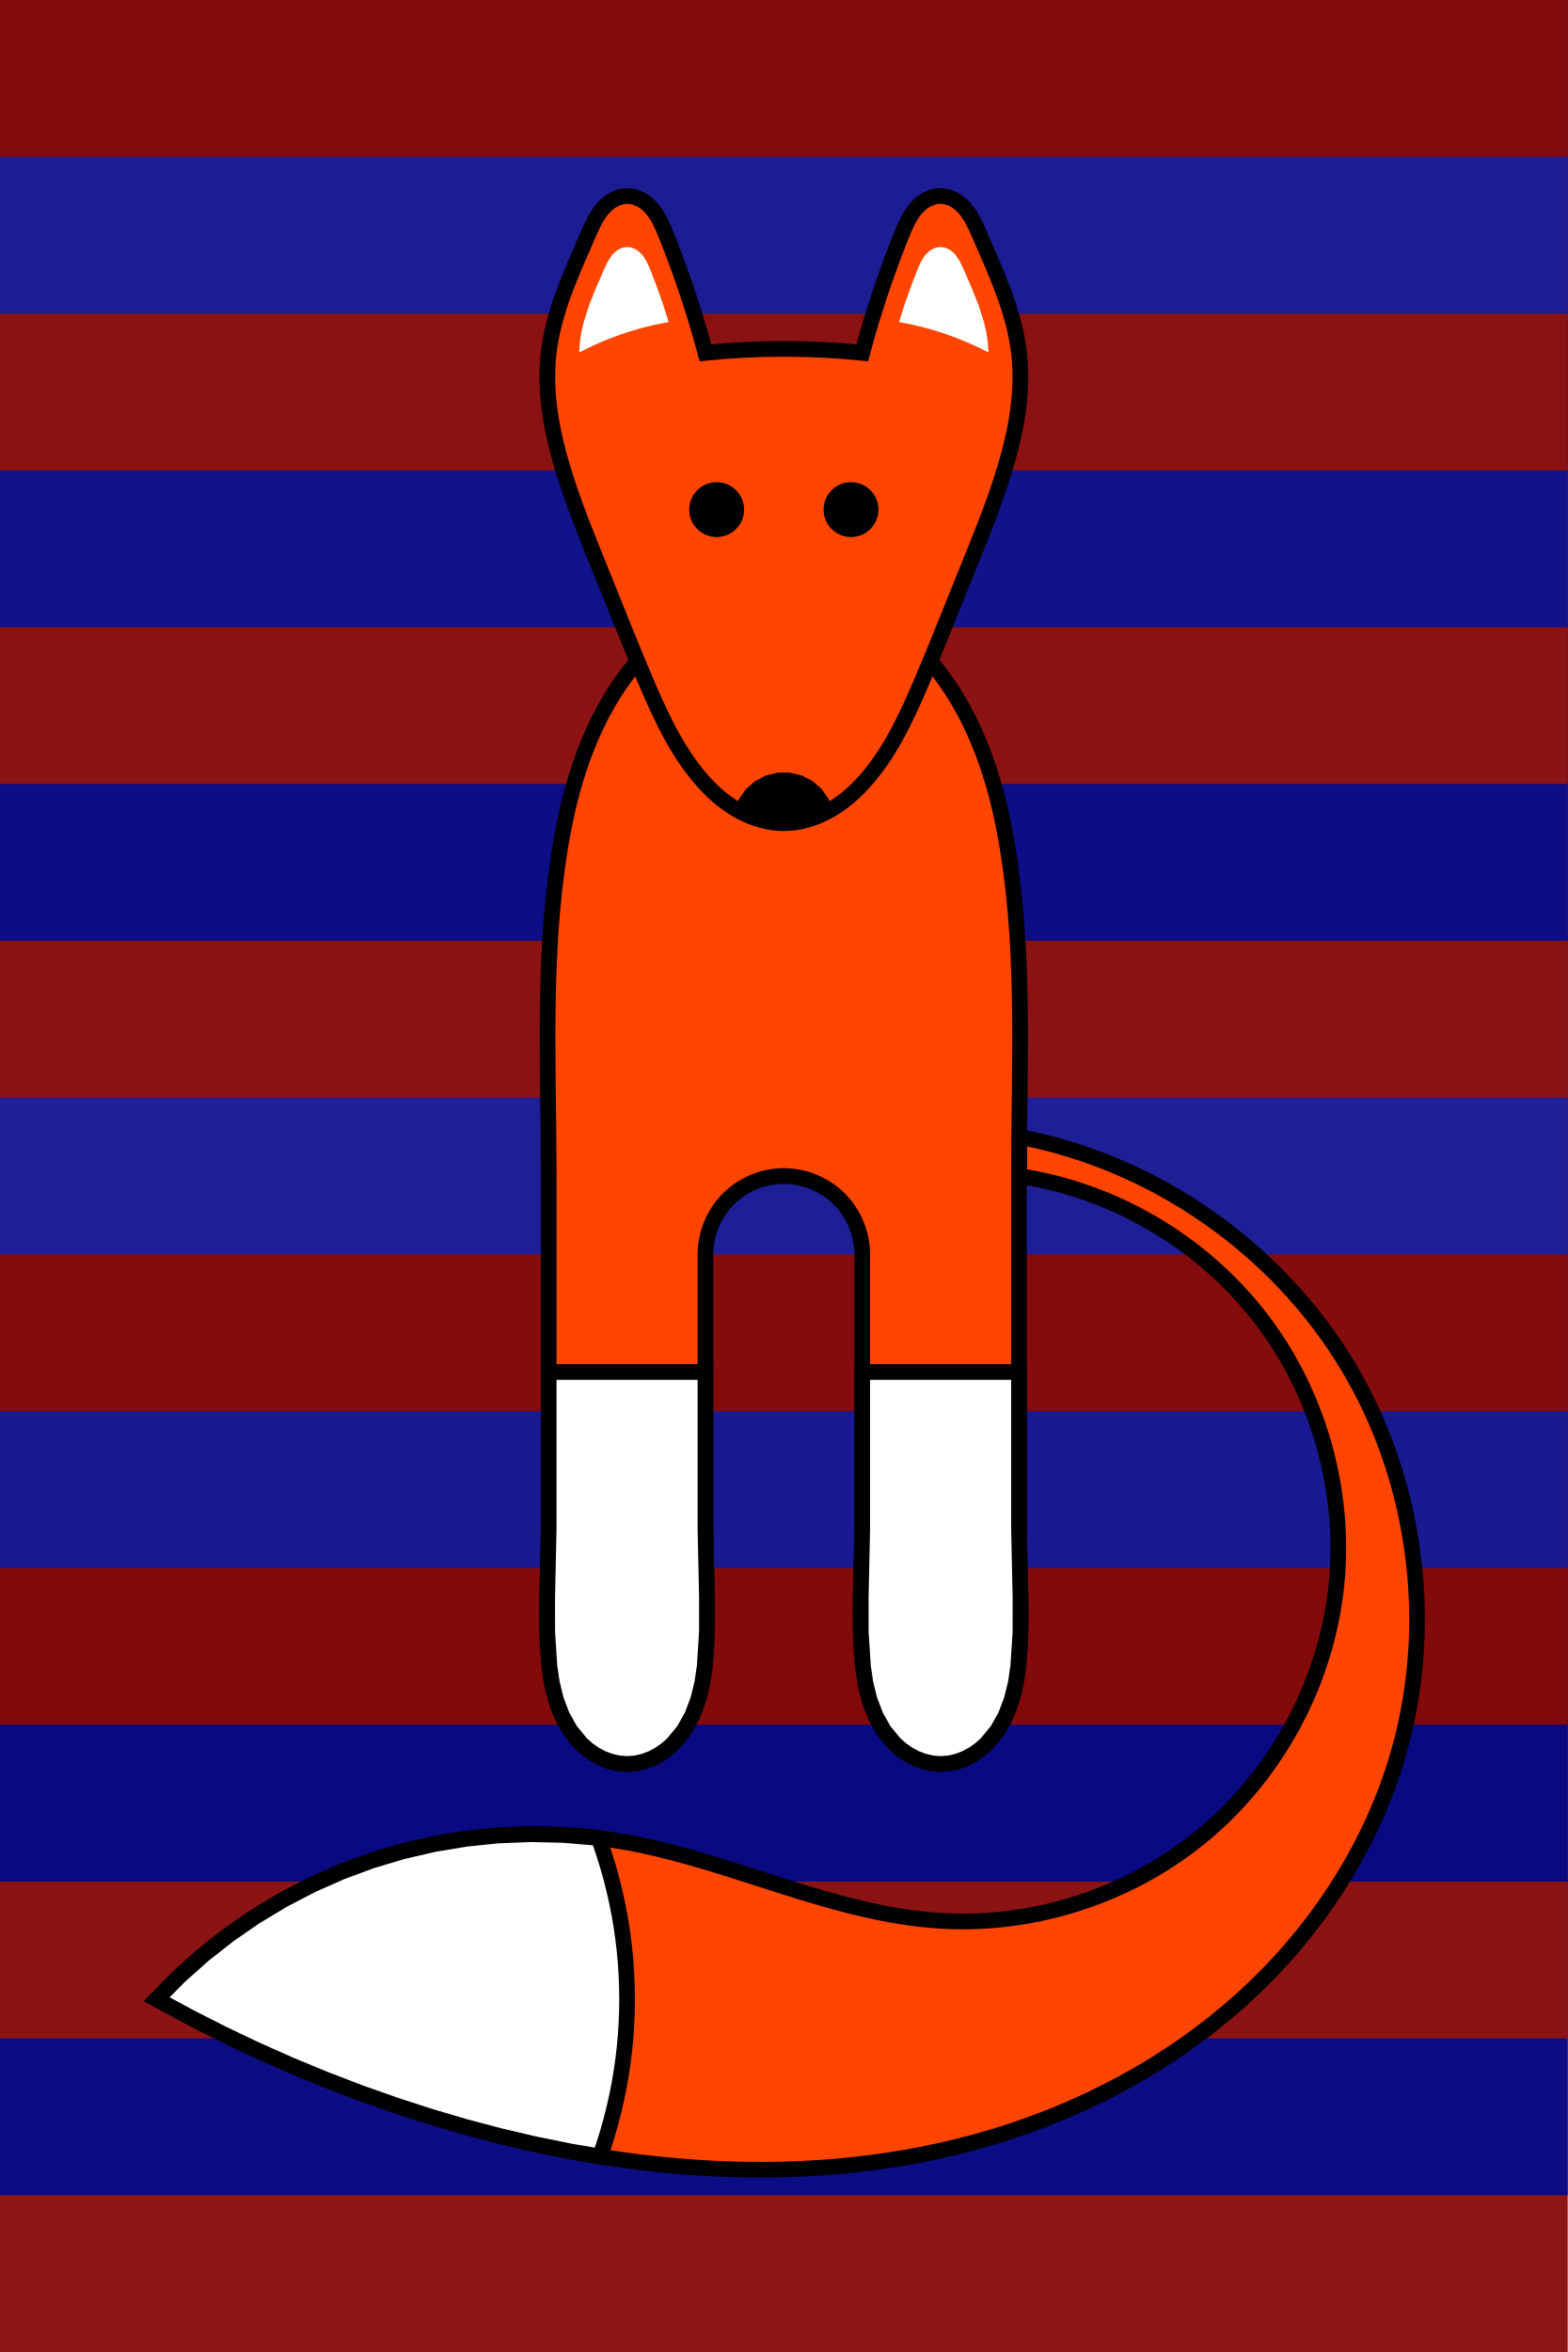
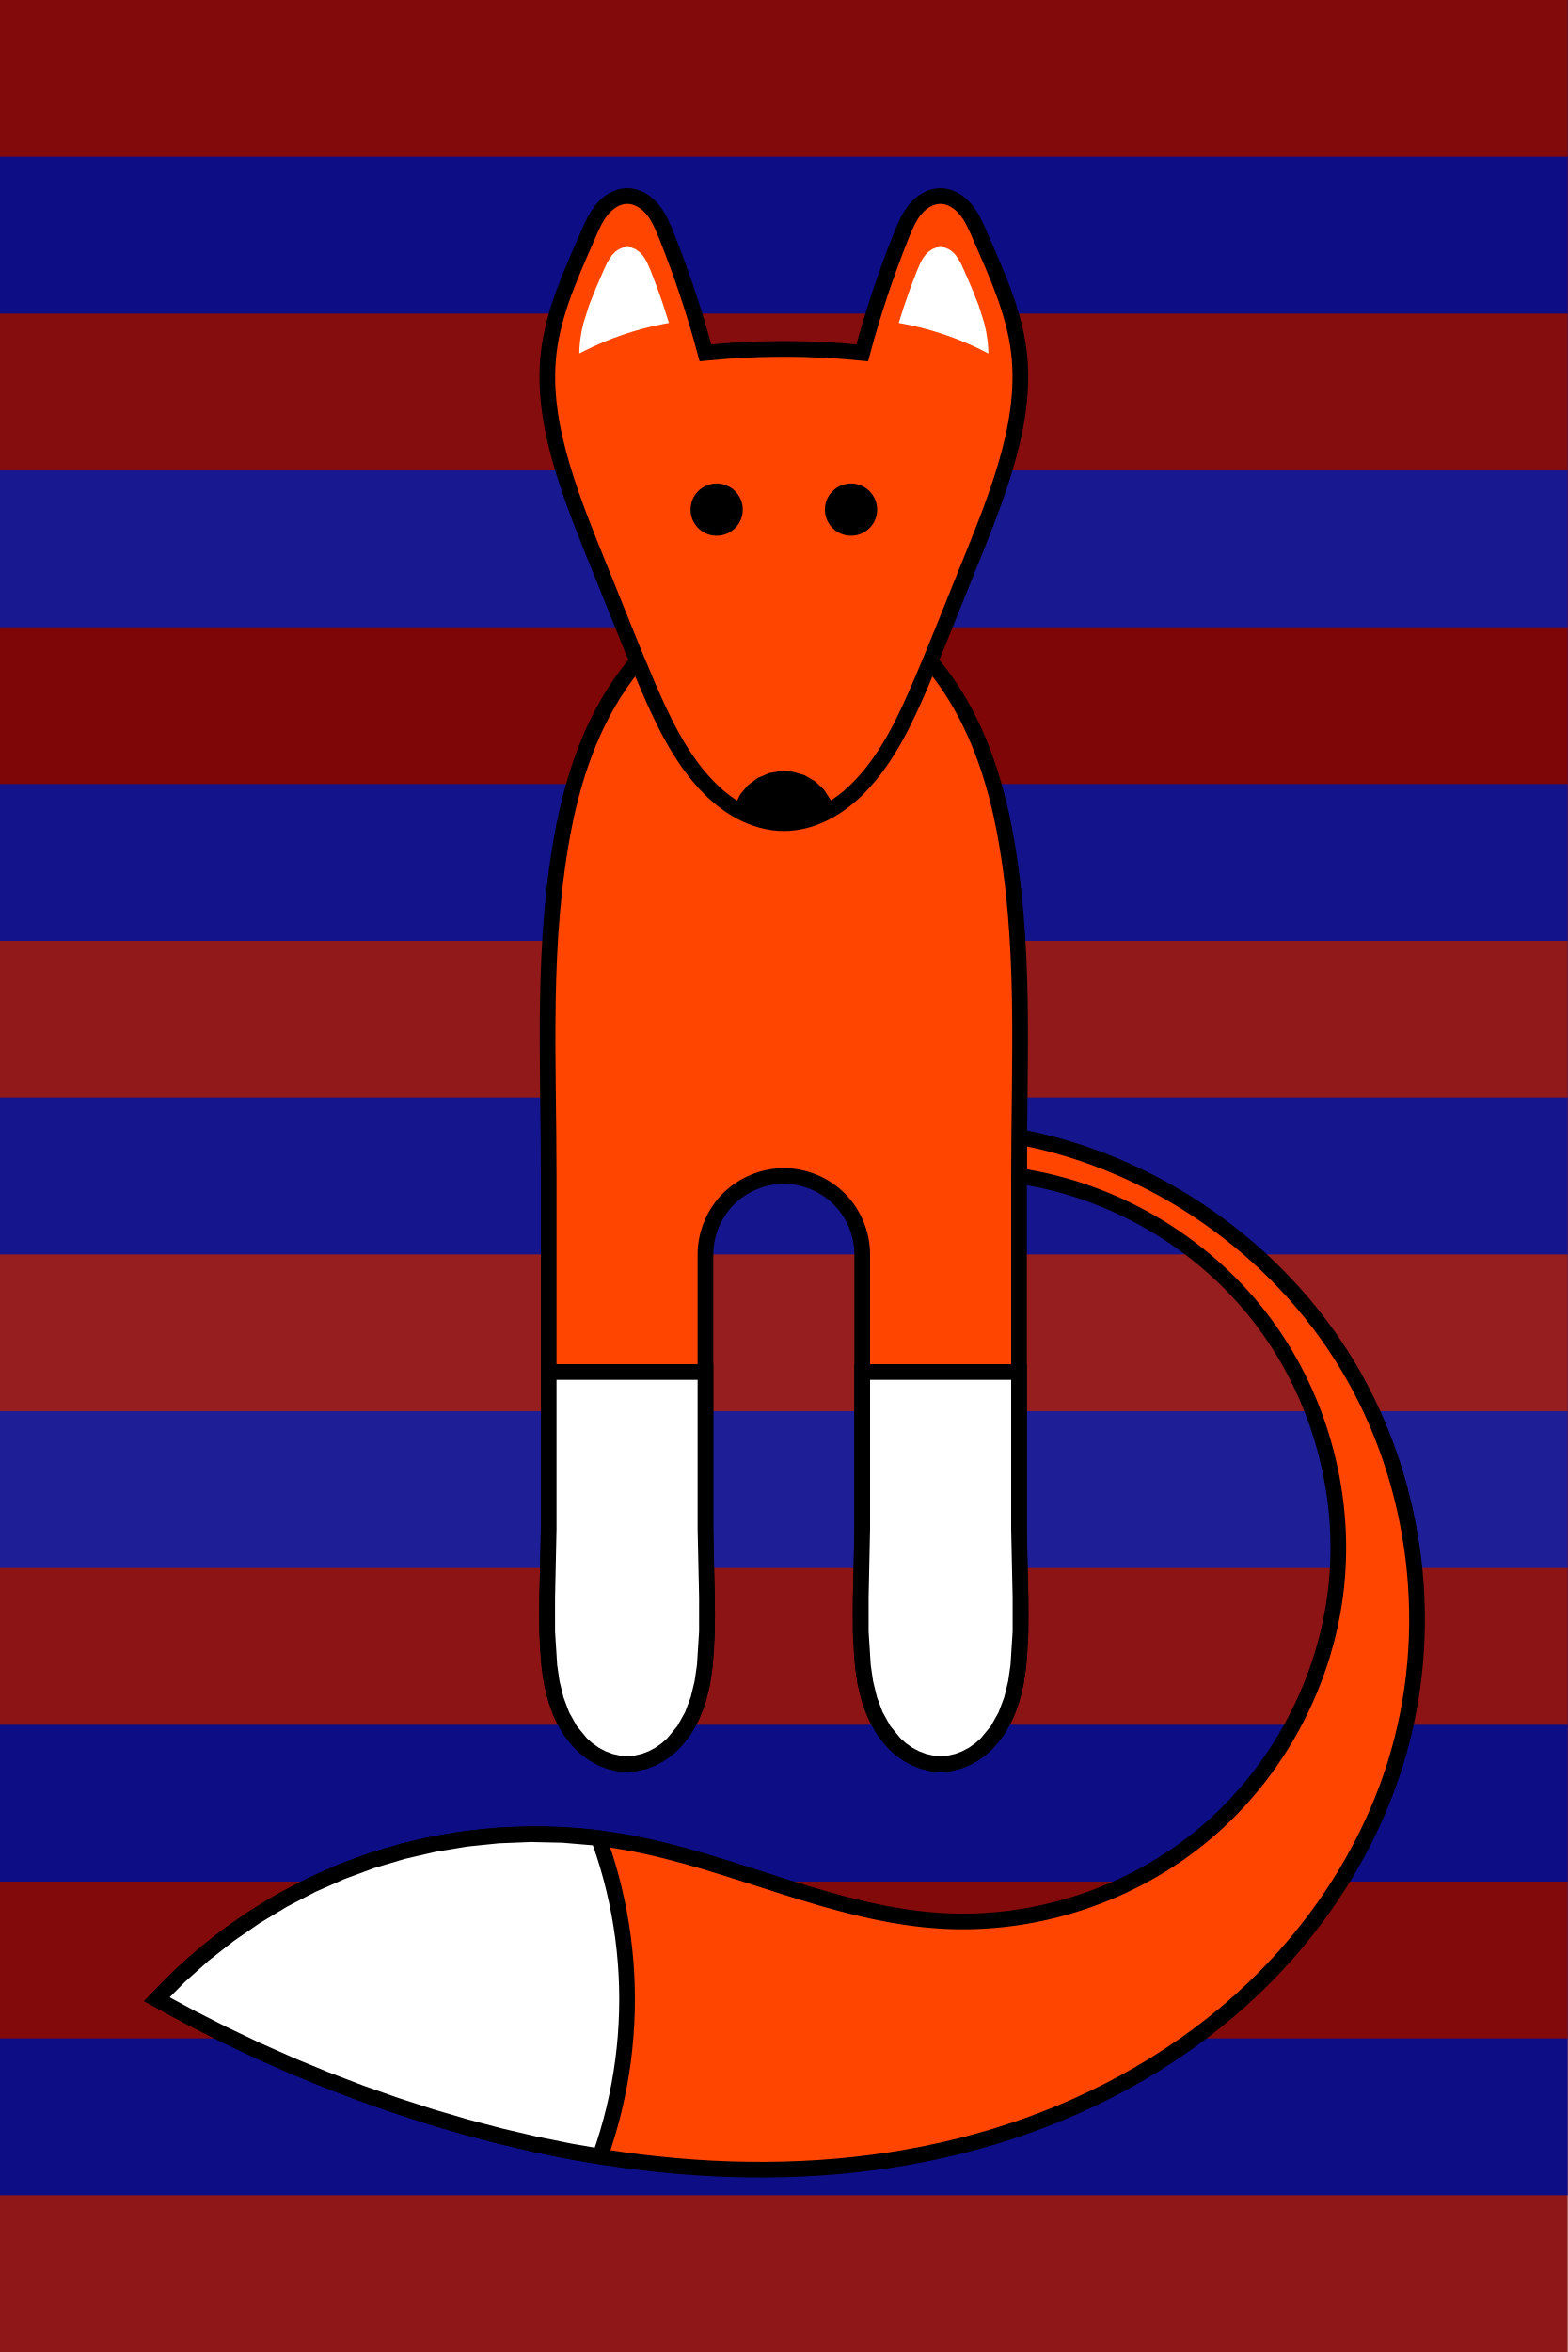
<svg xmlns="http://www.w3.org/2000/svg" version="1.1" width="400" height="600">
-   <rect x="0" y="0" width="400" height="600" fill="rgb(142, 22, 22)" />
-   <rect x="0" y="0" width="400" height="560" fill="rgb(12, 12, 132)" />
-   <rect x="0" y="0" width="400" height="520" fill="rgb(139, 19, 19)" />
-   <rect x="0" y="0" width="400" height="480" fill="rgb(9, 9, 129)" />
-   <rect x="0" y="0" width="400" height="440" fill="rgb(130, 10, 10)" />
-   <rect x="0" y="0" width="400" height="400" fill="rgb(25, 25, 145)" />
-   <rect x="0" y="0" width="400" height="360" fill="rgb(132, 12, 12)" />
-   <rect x="0" y="0" width="400" height="320" fill="rgb(30, 30, 150)" />
-   <rect x="0" y="0" width="400" height="280" fill="rgb(138, 18, 18)" />
-   <rect x="0" y="0" width="400" height="240" fill="rgb(13, 13, 133)" />
-   <rect x="0" y="0" width="400" height="200" fill="rgb(139, 19, 19)" />
-   <rect x="0" y="0" width="400" height="160" fill="rgb(18, 18, 138)" />
-   <rect x="0" y="0" width="400" height="120" fill="rgb(138, 18, 18)" />
-   <rect x="0" y="0" width="400" height="80" fill="rgb(28, 28, 148)" />
-   <rect x="0" y="0" width="400" height="40" fill="rgb(131, 11, 11)" />
+   <rect x="0" y="0" width="400" height="600" fill="rgb(143, 23, 23)" />
+   <rect x="0" y="0" width="400" height="560" fill="rgb(13, 13, 133)" />
+   <rect x="0" y="0" width="400" height="520" fill="rgb(130, 10, 10)" />
+   <rect x="0" y="0" width="400" height="480" fill="rgb(13, 13, 133)" />
+   <rect x="0" y="0" width="400" height="440" fill="rgb(140, 20, 20)" />
+   <rect x="0" y="0" width="400" height="400" fill="rgb(30, 30, 150)" />
+   <rect x="0" y="0" width="400" height="360" fill="rgb(150, 30, 30)" />
+   <rect x="0" y="0" width="400" height="320" fill="rgb(21, 21, 141)" />
+   <rect x="0" y="0" width="400" height="280" fill="rgb(145, 25, 25)" />
+   <rect x="0" y="0" width="400" height="240" fill="rgb(19, 19, 139)" />
+   <rect x="0" y="0" width="400" height="200" fill="rgb(126, 6, 6)" />
+   <rect x="0" y="0" width="400" height="160" fill="rgb(24, 24, 144)" />
+   <rect x="0" y="0" width="400" height="120" fill="rgb(133, 13, 13)" />
+   <rect x="0" y="0" width="400" height="80" fill="rgb(13, 13, 133)" />
+   <rect x="0" y="0" width="400" height="40" fill="rgb(130, 10, 10)" />
  <path d="M 260.0 300.0 C 284.074 303.595, 306.579 316.785, 321.48 336.031 C 336.382 355.277, 343.515 380.368, 340.967 404.575 C 338.419 428.782, 326.217 451.838, 307.635 467.56 C 289.053 483.282, 264.295 491.496, 240.0 490.0 C 212.506 488.307, 187.103 474.922, 160.0 470.0 C 138.362 466.071, 115.742 467.681, 94.878 474.635 C 74.015 481.589, 54.953 493.874, 40.0 510.0 C 62.197 522.415, 85.702 532.488, 110.0 540.0 C 156.376 554.337, 206.92 559.122, 253.399 545.124 C 276.639 538.124, 298.582 526.445, 316.633 510.22 C 334.684 493.995, 348.75 473.163, 356.0 450.0 C 366.49 416.484, 361.975 378.571, 343.906 348.456 C 325.837 318.342, 294.51 296.516, 260.0 290.0 L 260.0 300.0 Z" fill="orangered" stroke="black" stroke-width="4" />
  <path d=" M 153.091 550.128 L 145.435 548.817 L 136.472 546.996 L 127.57 544.911 L 118.742 542.574 L 110.0 540.0 L 100.926 537.063 L 91.933 533.889 L 83.026 530.48 L 74.212 526.839 L 65.496 522.967 L 56.885 518.869 L 48.384 514.545 L 40.0 510.0 L 45.795 504.136 L 51.949 498.649 L 58.434 493.557 L 65.223 488.878 L 72.289 484.629 L 79.605 480.827 L 87.144 477.49 L 94.878 474.635 L 102.779 472.278 L 110.812 470.424 L 118.946 469.076 L 127.149 468.236 L 135.387 467.906 L 143.63 468.089 L 151.845 468.786 L 152.739 468.919 L 153.117 469.943 L 154.127 472.918 L 155.058 475.918 L 155.911 478.942 L 156.684 481.987 L 157.378 485.051 L 157.991 488.132 L 158.523 491.228 L 158.973 494.337 L 159.343 497.457 L 159.63 500.585 L 159.836 503.72 L 159.959 506.859 L 160.0 510.0 L 159.959 513.141 L 159.836 516.28 L 159.63 519.415 L 159.343 522.543 L 158.973 525.663 L 158.523 528.772 L 157.991 531.868 L 157.378 534.949 L 156.684 538.013 L 155.911 541.058 L 155.058 544.082 L 154.127 547.082 L 153.117 550.057 Z" fill="white" stroke="black" stroke-width="4" />
  <path d="M 200.0 150.0 C 192.537 150.0, 185.131 152.084, 178.569 155.64 C 172.007 159.196, 166.275 164.197, 161.561 169.983 C 152.133 181.555, 146.829 196.019, 143.933 210.663 C 138.141 239.949, 140 270.146, 140.0 300.0 L 140.0 390.0 C 140.0 401.666, 138.935 413.38, 140.178 424.98 C 140.8 430.779, 142.257 436.626, 145.522 441.46 C 147.155 443.877, 149.239 446.009, 151.719 447.544 C 154.199 449.079, 157.084 450, 160.0 450.0 C 162.916 450.0, 165.801 449.079, 168.281 447.544 C 170.761 446.009, 172.845 443.877, 174.478 441.46 C 177.743 436.626, 179.2 430.779, 179.822 424.98 C 181.065 413.38, 180 401.666, 180.0 390.0 L 180.0 320.0 C 180.0 314.764, 182.155 309.56, 185.858 305.858 C 189.56 302.155, 194.764 300.0, 200.0 300.0 C 205.236 300.0, 210.44 302.155, 214.142 305.858 C 217.845 309.56, 220.0 314.764, 220.0 320.0 L 220.0 390.0 C 220.0 401.666, 218.935 413.38, 220.178 424.98 C 220.8 430.779, 222.257 436.626, 225.522 441.46 C 227.155 443.877, 229.239 446.009, 231.719 447.544 C 234.199 449.079, 237.084 450, 240.0 450.0 C 242.916 450.0, 245.801 449.079, 248.281 447.544 C 250.761 446.009, 252.845 443.877, 254.478 441.46 C 257.743 436.626, 259.2 430.779, 259.822 424.98 C 261.065 413.38, 260 401.666, 260.0 390.0 L 260.0 300.0 C 260.0 270.146, 261.859 239.949, 256.067 210.663 C 253.171 196.019, 247.867 181.555, 238.439 169.983 C 233.725 164.197, 227.993 159.196, 221.431 155.64 C 214.869 152.084, 207.463 150, 200.0 150.0 Z" fill="orangered" stroke="black" stroke-width="4" />
  <path d=" M 240.0 450.0 L 237.824 449.832 L 235.696 449.347 L 233.649 448.575 L 231.719 447.544 L 229.934 446.286 L 228.303 444.833 L 225.522 441.46 L 223.397 437.661 L 221.859 433.582 L 220.816 429.322 L 220.178 424.98 L 219.626 416.261 L 219.623 407.515 L 220.0 390.0 L 220.0 350.0 L 260.0 350.0 L 260.0 390.0 L 260.377 407.515 L 260.374 416.261 L 259.822 424.98 L 259.184 429.322 L 258.141 433.582 L 256.603 437.661 L 254.478 441.46 L 251.697 444.833 L 250.066 446.286 L 248.281 447.544 L 246.351 448.575 L 244.304 449.347 L 242.176 449.832 Z M 160.0 450.0 L 157.824 449.832 L 155.696 449.347 L 153.649 448.575 L 151.719 447.544 L 149.934 446.286 L 148.303 444.833 L 145.522 441.46 L 143.397 437.661 L 141.859 433.582 L 140.816 429.322 L 140.178 424.98 L 139.626 416.261 L 139.623 407.515 L 140.0 390.0 L 140.0 350.0 L 180.0 350.0 L 180.0 390.0 L 180.377 407.515 L 180.374 416.261 L 179.822 424.98 L 179.184 429.322 L 178.141 433.582 L 176.603 437.661 L 174.478 441.46 L 171.697 444.833 L 170.066 446.286 L 168.281 447.544 L 166.351 448.575 L 164.304 449.347 L 162.176 449.832 Z" fill="white" stroke="black" stroke-width="4" />
  <path d="M 200.0 210.0 C 203.834 210.0, 207.626 208.892, 211.01 207.09 C 214.395 205.289, 217.39 202.809, 220.0 200.0 C 226.733 192.755, 231.009 183.603, 234.912 174.516 C 238.814 165.428, 242.408 156.211, 246.127 147.046 C 249.846 137.882, 253.649 128.729, 256.488 119.255 C 259.327 109.781, 261.144 99.824, 260.0 90.0 C 258.776 79.488, 254.224 69.703, 250.0 60.0 C 249.002 57.706, 247.997 55.371, 246.401 53.444 C 245.603 52.481, 244.659 51.629, 243.572 51.01 C 242.485 50.391, 241.251 50.011, 240.0 50.0 C 238.744 49.989, 237.497 50.351, 236.397 50.958 C 235.298 51.566, 234.341 52.414, 233.536 53.379 C 231.927 55.309, 230.935 57.668, 230.0 60.0 C 226.075 69.79, 222.734 79.813, 220.0 90.0 C 213.356 89.334, 206.678 89.0, 200.0 89.0 C 193.322 89.0, 186.644 89.334, 180.0 90.0 C 177.266 79.813, 173.925 69.79, 170.0 60.0 C 169.065 57.668, 168.073 55.309, 166.464 53.379 C 165.659 52.414, 164.702 51.566, 163.603 50.958 C 162.503 50.351, 161.256 49.989, 160.0 50.0 C 158.749 50.011, 157.515 50.391, 156.428 51.01 C 155.341 51.629, 154.397 52.481, 153.599 53.444 C 152.003 55.371, 150.998 57.706, 150.0 60.0 C 145.776 69.703, 141.224 79.488, 140.0 90.0 C 138.856 99.824, 140.673 109.781, 143.512 119.255 C 146.351 128.729, 150.154 137.882, 153.873 147.046 C 157.592 156.211, 161.186 165.428, 165.088 174.516 C 168.991 183.603, 173.267 192.755, 180.0 200.0 C 182.61 202.809, 185.605 205.289, 188.99 207.09 C 192.374 208.892, 196.166 210.0, 200.0 210.0 Z" fill="orangered" stroke="black" stroke-width="4" />
-   <path d=" M 147.816 89.901 L 147.824 89.213 L 148.0 87.0 L 148.365 84.655 L 148.891 82.345 L 150.325 77.818 L 152.097 73.382 L 154.0 69.0 L 154.945 66.951 L 156.159 65.066 L 156.943 64.259 L 157.857 63.606 L 158.891 63.166 L 160.0 63.0 L 161.116 63.148 L 162.162 63.575 L 163.086 64.221 L 163.878 65.027 L 164.538 65.94 L 165.091 66.923 L 166.0 69.0 L 167.7 73.431 L 169.268 77.911 L 170.614 82.16 L 169.014 82.453 L 167.169 82.838 L 165.333 83.267 L 163.509 83.74 L 161.696 84.257 L 159.897 84.818 L 158.111 85.422 L 156.341 86.069 L 154.587 86.758 L 152.85 87.49 L 151.131 88.264 L 149.431 89.079 Z" fill="white" stroke="none" stroke-width="4" />
-   <path d="M 252.184 89.901 L 252.176 89.213 L 252.0 87.0 L 251.635 84.655 L 251.109 82.345 L 249.675 77.818 L 247.903 73.382 L 246.0 69.0 L 245.055 66.951 L 243.841 65.066 L 243.057 64.259 L 242.143 63.606 L 241.109 63.166 L 240.0 63.0 L 238.884 63.148 L 237.838 63.575 L 236.914 64.221 L 236.122 65.027 L 235.462 65.94 L 234.909 66.923 L 234.0 69.0 L 232.3 73.431 L 230.732 77.911 L 229.386 82.16 L 230.986 82.453 L 232.831 82.838 L 234.667 83.267 L 236.491 83.74 L 238.304 84.257 L 240.103 84.818 L 241.889 85.422 L 243.659 86.069 L 245.413 86.758 L 247.15 87.49 L 248.869 88.264 L 250.569 89.079 Z" fill="white" />
-   <path d=" M 200.0 210.0 L 197.138 209.799 L 194.326 209.221 L 191.599 208.305 L 188.99 207.09 L 187.613 206.268 L 188.489 203.959 L 190.269 201.379 L 192.615 199.301 L 195.39 197.845 L 198.433 197.095 L 201.567 197.095 L 204.61 197.845 L 207.385 199.301 L 209.731 201.379 L 211.511 203.959 L 212.387 206.268 L 211.01 207.09 L 208.401 208.305 L 205.674 209.221 L 202.862 209.799 Z" />
-   <circle cx="182.857" cy="130.0" r="7" />
-   <circle cx="217.143" cy="130.0" r="7" />
+   <path d=" M 147.814 90.174 L 147.824 89.213 L 148.0 87.0 L 148.365 84.655 L 148.891 82.345 L 150.325 77.818 L 152.097 73.382 L 154.0 69.0 L 154.945 66.951 L 156.159 65.066 L 156.943 64.259 L 157.857 63.606 L 158.891 63.166 L 160.0 63.0 L 161.116 63.148 L 162.162 63.575 L 163.086 64.221 L 163.878 65.027 L 164.538 65.94 L 165.091 66.923 L 166.0 69.0 L 167.7 73.431 L 169.268 77.911 L 170.688 82.39 L 169.06 82.689 L 167.221 83.072 L 165.391 83.5 L 163.572 83.971 L 161.765 84.487 L 159.971 85.046 L 158.191 85.648 L 156.426 86.293 L 154.677 86.981 L 152.945 87.71 L 151.232 88.481 L 149.537 89.294 L 147.863 90.147 Z" fill="white" stroke="none" stroke-width="4" />
+   <path d="M 252.186 90.174 L 252.176 89.213 L 252.0 87.0 L 251.635 84.655 L 251.109 82.345 L 249.675 77.818 L 247.903 73.382 L 246.0 69.0 L 245.055 66.951 L 243.841 65.066 L 243.057 64.259 L 242.143 63.606 L 241.109 63.166 L 240.0 63.0 L 238.884 63.148 L 237.838 63.575 L 236.914 64.221 L 236.122 65.027 L 235.462 65.94 L 234.909 66.923 L 234.0 69.0 L 232.3 73.431 L 230.732 77.911 L 229.312 82.39 L 230.94 82.689 L 232.779 83.072 L 234.609 83.5 L 236.428 83.971 L 238.235 84.487 L 240.029 85.046 L 241.809 85.648 L 243.574 86.293 L 245.323 86.981 L 247.055 87.71 L 248.768 88.481 L 250.463 89.294 L 252.137 90.147 Z" fill="white" />
+   <path d=" M 200.0 210.0 L 197.138 209.799 L 194.326 209.221 L 191.599 208.305 L 188.99 207.09 L 187.317 206.091 L 187.471 205.44 L 188.86 202.673 L 190.85 200.302 L 193.333 198.453 L 196.176 197.227 L 199.225 196.689 L 202.315 196.869 L 205.281 197.757 L 207.962 199.305 L 210.214 201.429 L 211.915 204.016 L 212.673 206.097 L 211.01 207.09 L 208.401 208.305 L 205.674 209.221 L 202.862 209.799 Z" />
+   <circle cx="182.857" cy="130.0" r="6.667" />
+   <circle cx="217.143" cy="130.0" r="6.667" />
</svg>
